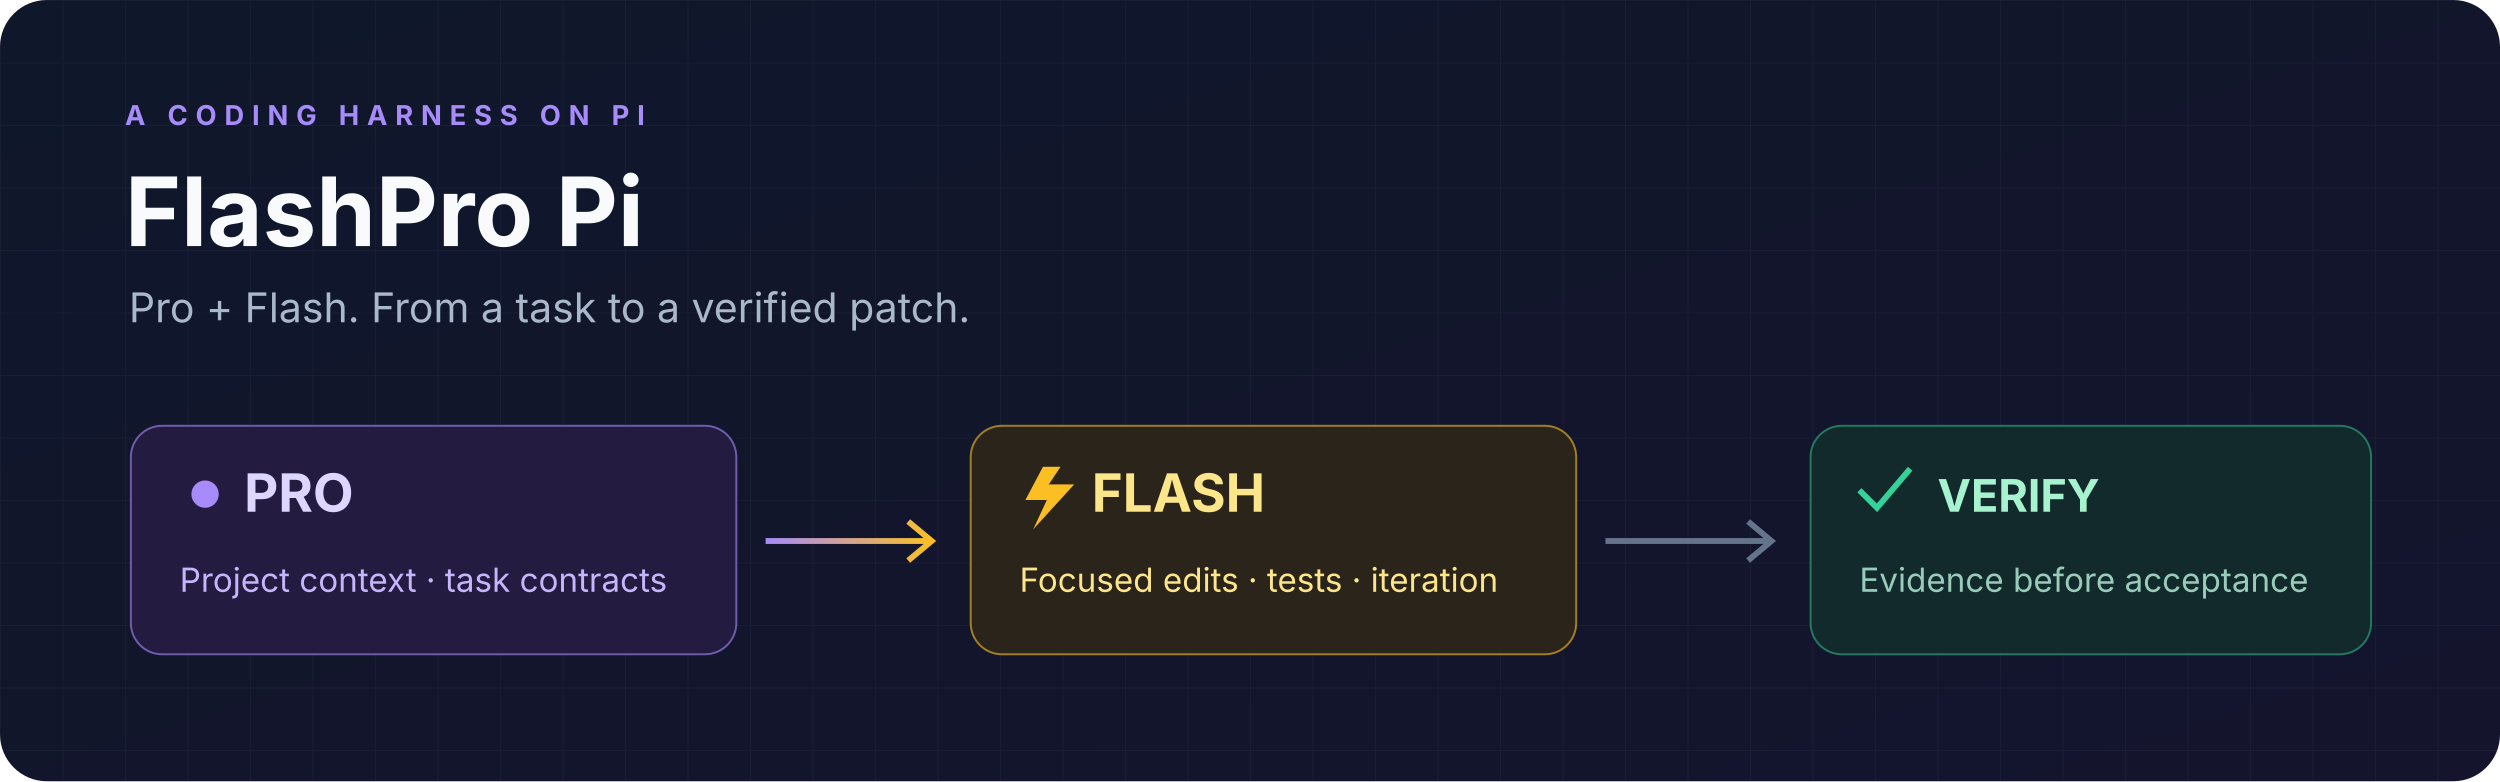
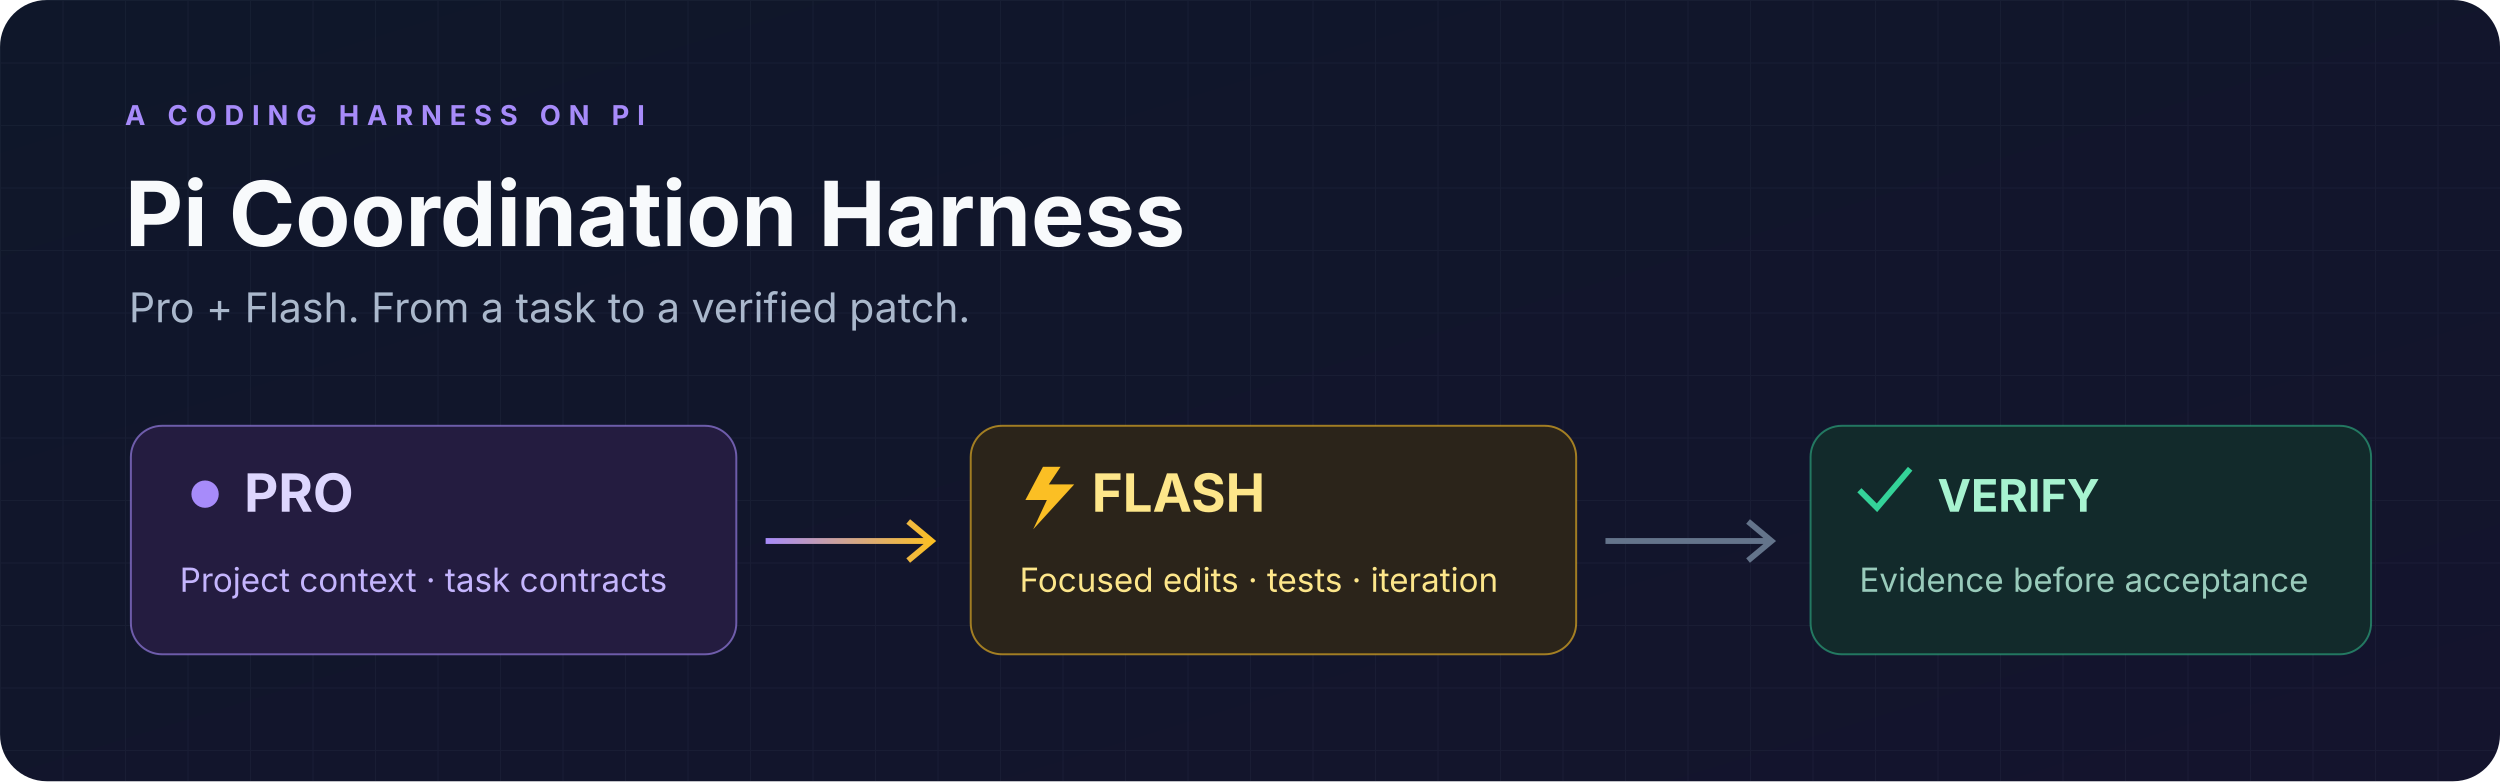
<svg xmlns="http://www.w3.org/2000/svg" width="1280" height="400" viewBox="0 0 1280 400" role="img" aria-labelledby="title desc">
  <defs>
    <linearGradient id="bg" x2="1" y2="1">
      <stop stop-color="#0f172a" />
      <stop offset="1" stop-color="#14142d" />
    </linearGradient>
    <linearGradient id="beam">
      <stop stop-color="#a78bfa" />
      <stop offset="1" stop-color="#fbbf24" />
    </linearGradient>
    <pattern id="grid" width="32" height="32" patternUnits="userSpaceOnUse">
      <path d="M32 0H0V32" fill="none" stroke="#94a3b8" stroke-opacity=".055" />
    </pattern>
  </defs>
  <rect width="1280" height="400" rx="24" fill="url(#bg)" />
  <rect width="1280" height="400" rx="24" fill="url(#grid)" />
  <g font-family="Inter, Segoe UI, Arial, sans-serif">
    <text x="64" y="64" fill="#a78bfa" font-size="14" font-weight="700" letter-spacing="4">A CODING HARNESS ON PI</text>
-     <text x="64" y="126" fill="#f8fafc" font-size="49" font-weight="750">FlashPro Pi</text>
+     <text x="64" y="126" fill="#f8fafc" font-size="46" font-weight="750">Pi Coordination Harness</text>
    <text x="66" y="165" fill="#aab8cc" font-size="21">Pro + Flash. From a task to a verified patch.</text>
    <rect x="67" y="218" width="310" height="117" rx="16" fill="#241c40" stroke="#a78bfa" stroke-opacity=".6" />
    <circle cx="105" cy="253" r="7" fill="#a78bfa" />
    <text x="125" y="262" fill="#ddd6fe" font-size="27" font-weight="700">PRO</text>
    <text x="92" y="303" fill="#c4b5fd" font-size="17">Project context · task contracts</text>
    <path d="M392 277H477M465 267l12 10-12 10" fill="none" stroke="url(#beam)" stroke-width="3" />
    <rect x="497" y="218" width="310" height="117" rx="16" fill="#2b241a" stroke="#fbbf24" stroke-opacity=".6" />
    <path d="M534 239l-9 17h11l-7 15 21-23h-13l6-9" fill="#fbbf24" />
    <text x="559" y="262" fill="#fde68a" font-size="27" font-weight="700">FLASH</text>
    <text x="522" y="303" fill="#fde68a" font-size="17">Focused edits · tests · iteration</text>
    <path d="M822 277H907M895 267l12 10-12 10" fill="none" stroke="#64748b" stroke-width="3" />
    <rect x="927" y="218" width="287" height="117" rx="16" fill="#122a2b" stroke="#34d399" stroke-opacity=".5" />
    <path d="M952 251l9 9 17-20" fill="none" stroke="#34d399" stroke-width="3" />
    <text x="992" y="262" fill="#a7f3d0" font-size="23" font-weight="700">VERIFY</text>
    <text x="952" y="303" fill="#99cbbb" font-size="17">Evidence before acceptance</text>
  </g>
</svg>
